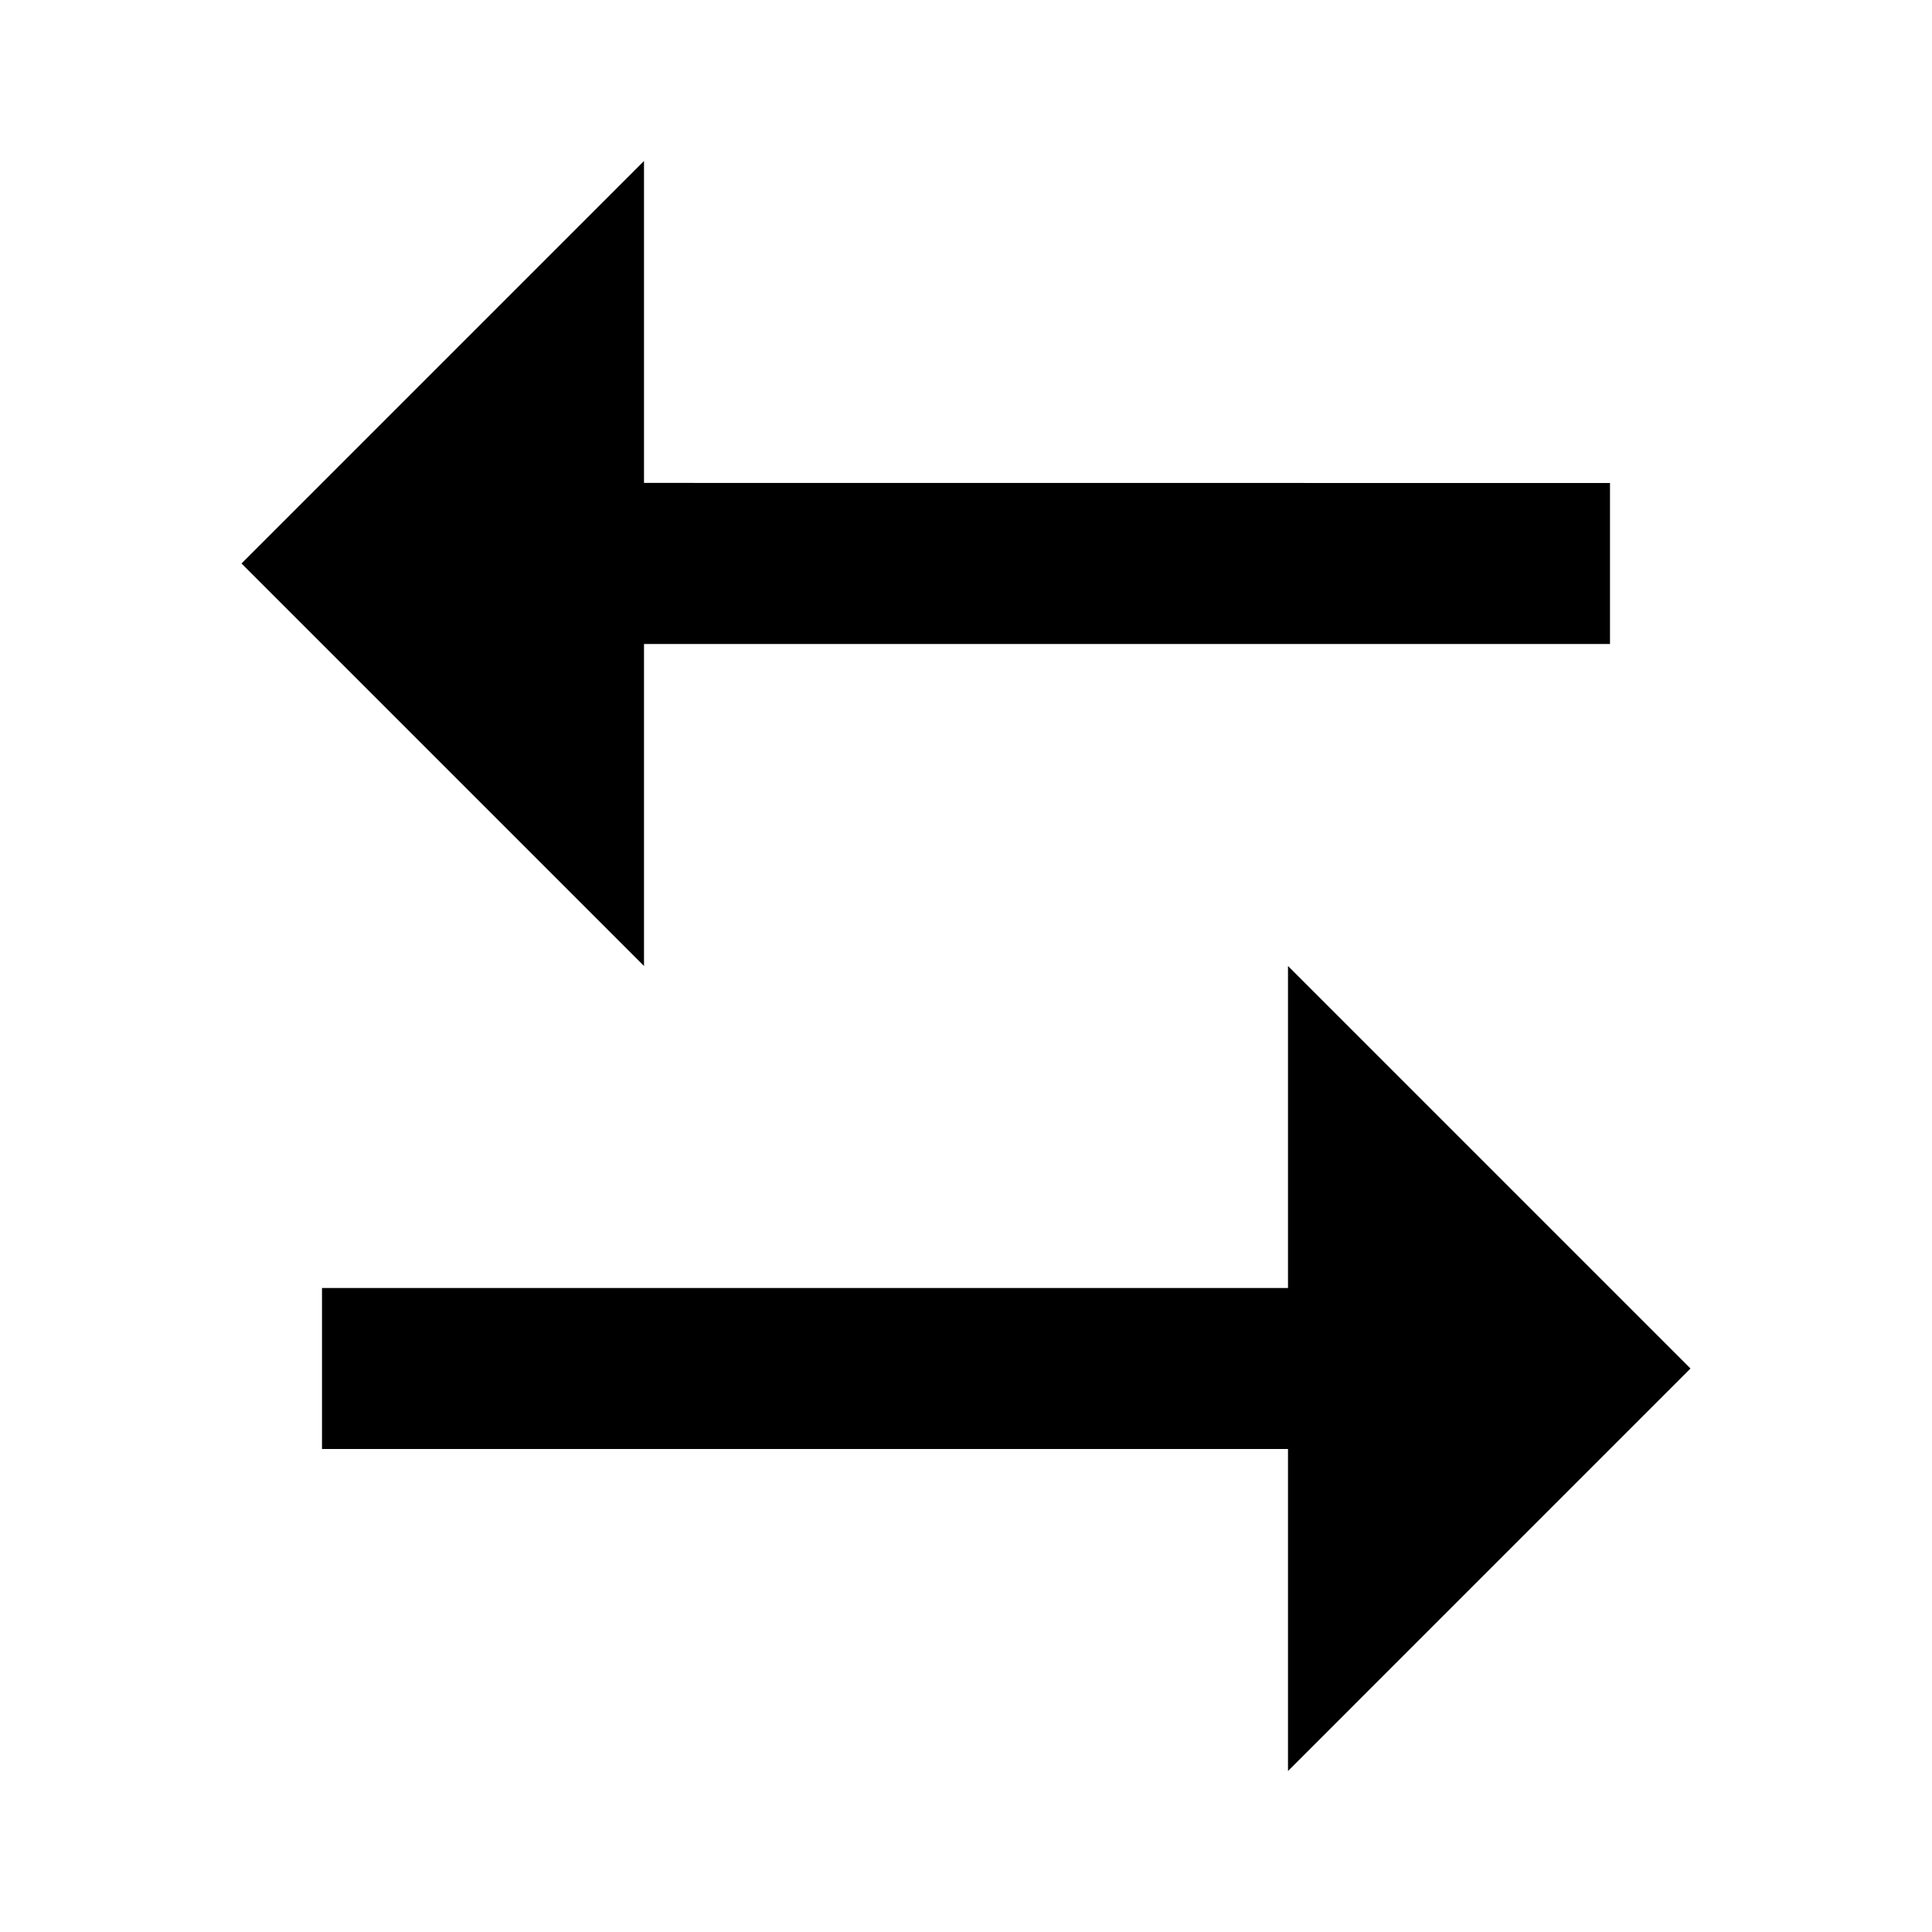
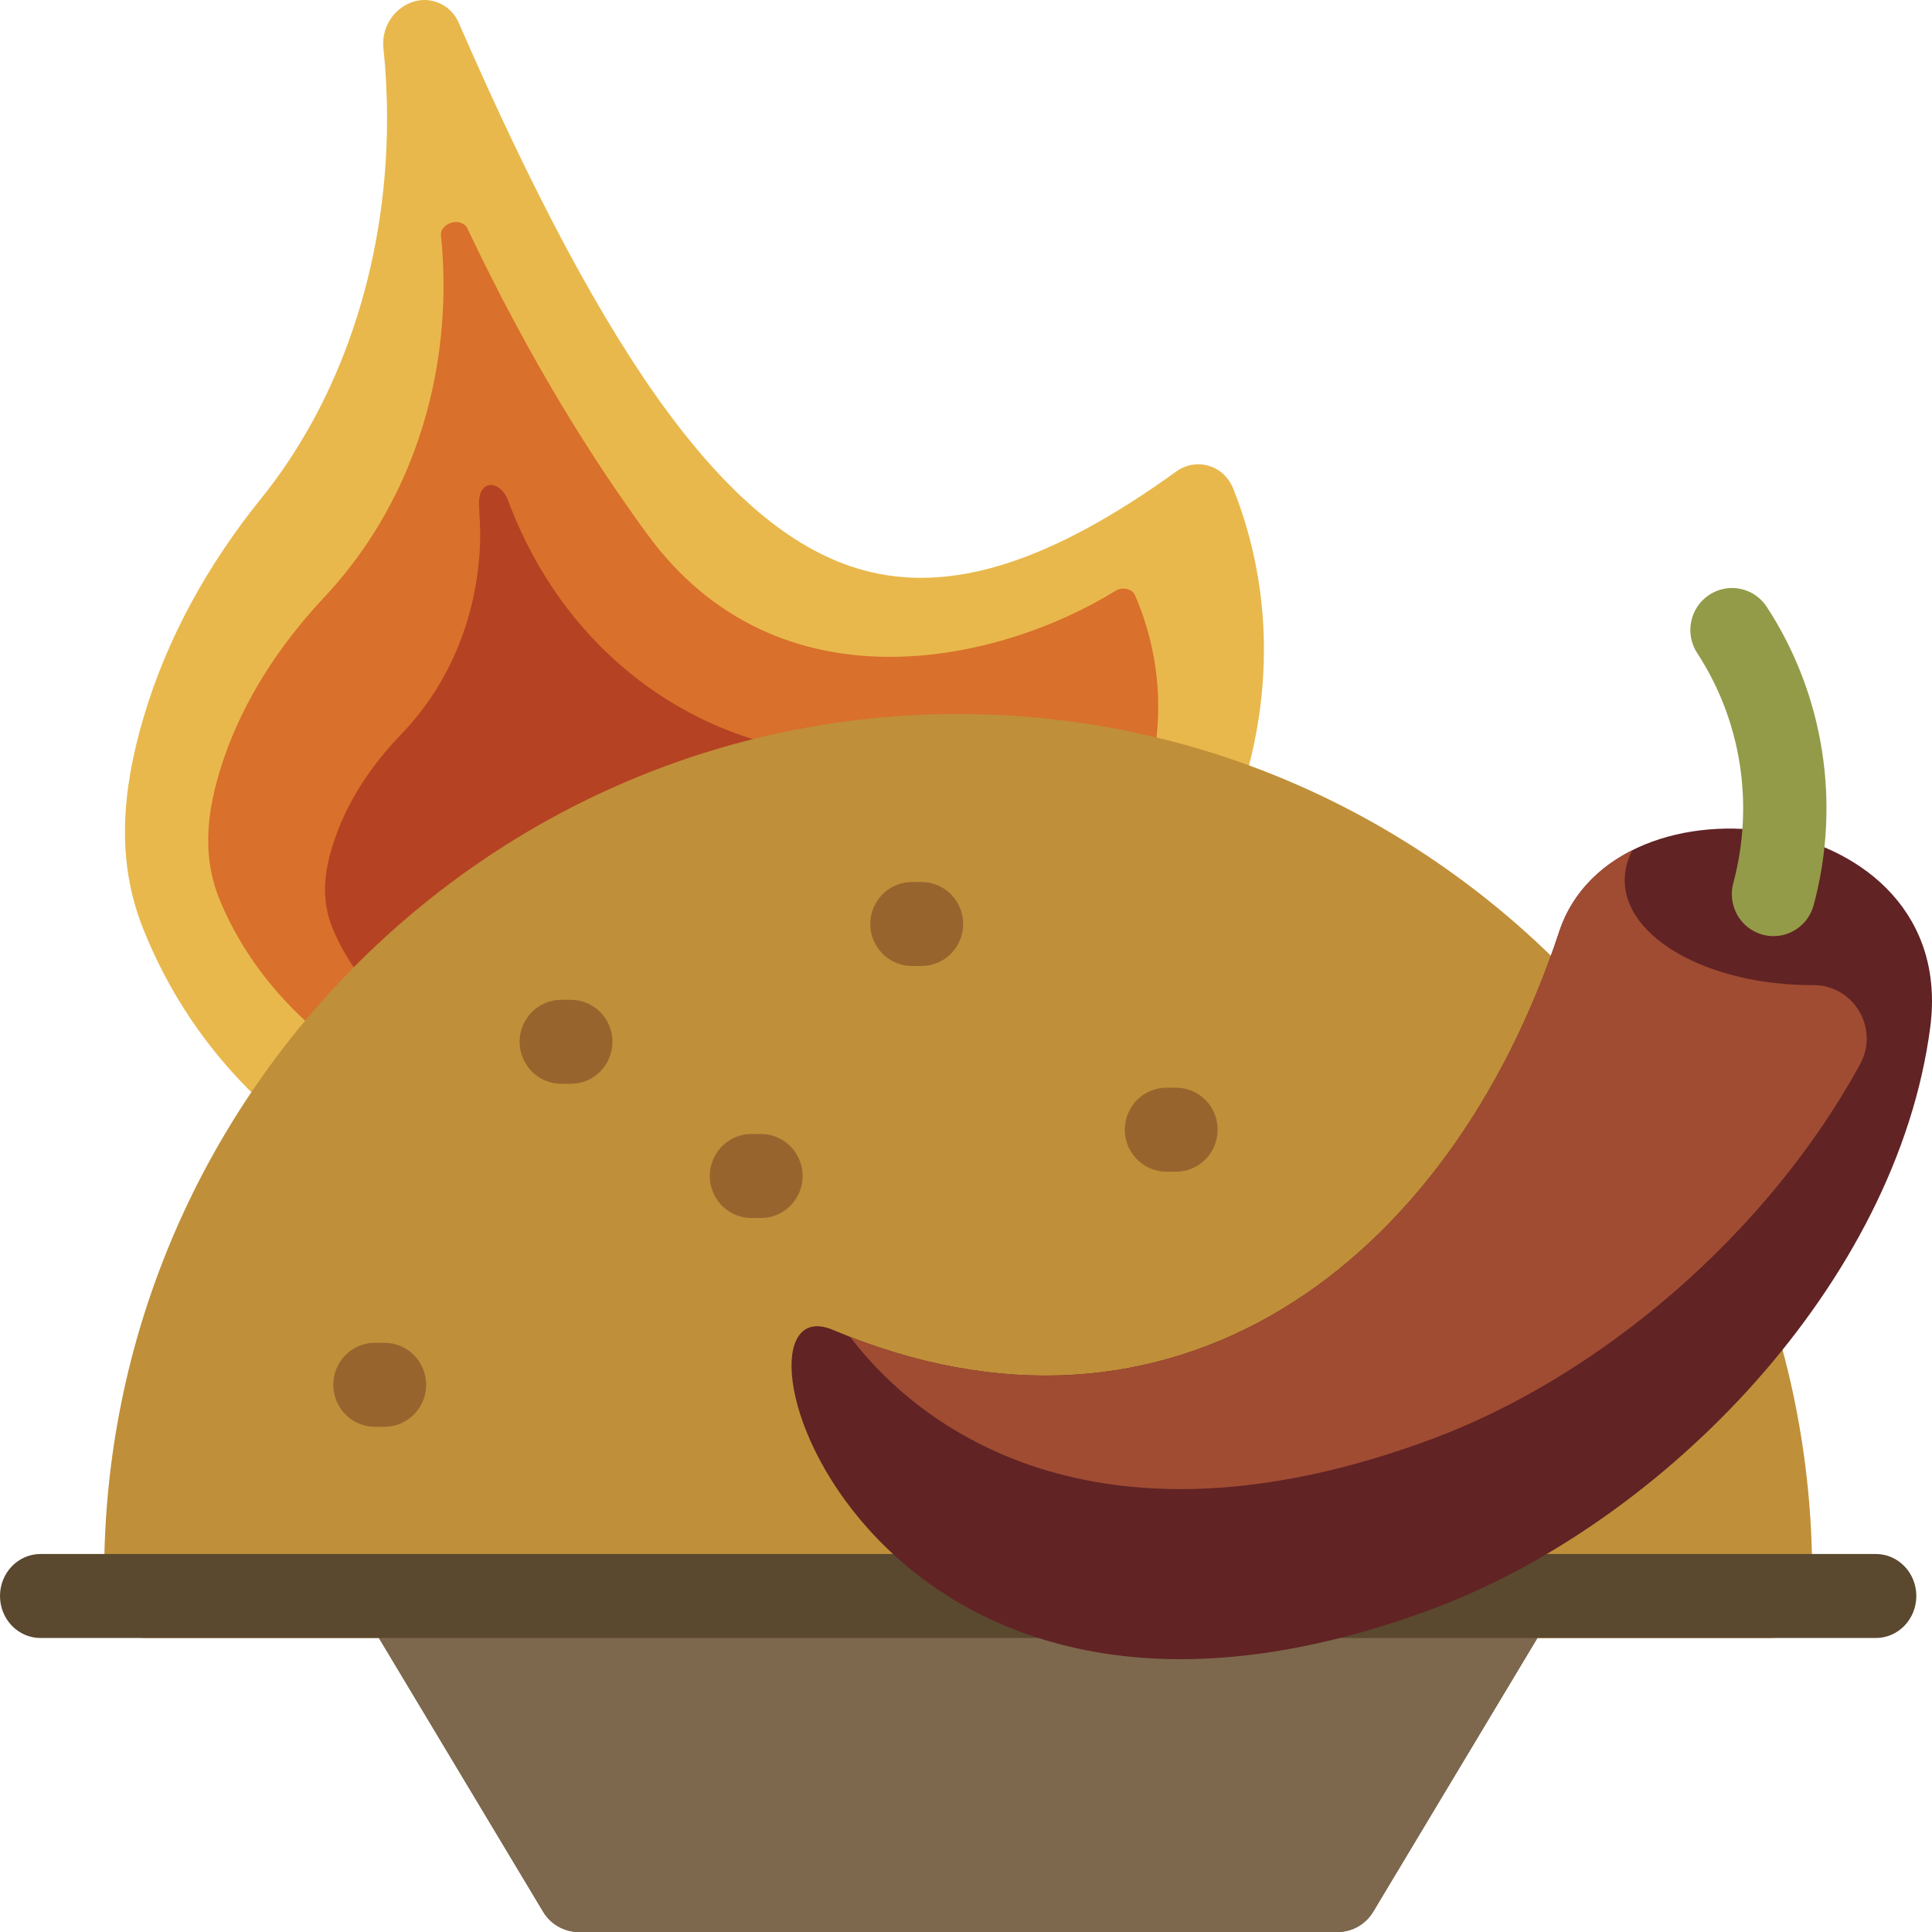
- <svg xmlns="http://www.w3.org/2000/svg" width="24px" height="24px" viewBox="0 0 24 24">
+ <svg xmlns="http://www.w3.org/2000/svg" version="1.1" id="Layer_1" x="0px" y="0px" viewBox="0 0 512.001 512.001" style="enable-background:new 0 0 512.001 512.001;" xml:space="preserve">
+   <path style="fill:#E9B84C;" d="M331.48,200.914l-20.046,82.694c-1.074,4.433-4.991,7.569-9.517,7.621l-226.687,2.612  c-0.038,0-0.076,0-0.114,0c-2.54,0-4.984-0.983-6.827-2.749c-13.364-12.8-23.581-27.942-30.368-45.005  c-7.109-17.873-5.667-36.237,0.049-55.71c6.281-21.403,17.292-41.013,31.27-58.321c20.55-25.445,33.335-61.149,33.335-100.689  c0-6.315-0.329-12.532-0.963-18.625c-0.539-5.177,2.376-10.084,7.168-12.021l0,0c4.966-2.01,10.617,0.322,12.768,5.261  c20.085,46.157,38.186,79.886,55.339,103.118c17.253,23.368,34.173,37.091,51.724,41.955c23.12,6.407,49.548-1.9,83.172-26.145  c3.075-2.218,7.199-2.512,10.618-0.589c2.039,1.146,3.576,3.042,4.442,5.229c0.354,0.894,0.696,1.789,1.028,2.686  C335.876,153.887,337.125,177.635,331.48,200.914z" />
+   <path style="fill:#D9702B;" d="M86.007,158.192c19.909-21.24,31.104-49.944,31.524-80.826c0.069-5-0.157-10.045-0.67-14.998  c-0.145-1.394,0.916-2.726,2.64-3.317c0.443-0.151,0.887-0.219,1.316-0.219c1.362,0,2.556,0.687,2.967,1.554  c17.161,36.163,33.713,61.962,47.712,81.135c34.825,47.697,93.377,34.101,124.209,15.003c1.099-0.681,2.639-0.726,3.829-0.111  c0.562,0.289,1.007,0.765,1.253,1.336c0.279,0.65,0.551,1.301,0.813,1.953c6.259,15.586,7.031,32.617,2.235,49.249l-18.283,63.393  c-0.244,0.844-1.381,1.739-3.012,1.739c-0.004,0-0.01,0-0.016,0l-197.038-0.711c-0.906-0.012-1.77-0.319-2.369-0.841  c-10.849-9.461-19.081-20.568-24.469-33.012c-4.866-11.245-4.627-23.214,0.777-38.807C64.591,185.805,73.534,171.5,86.007,158.192z" />
+   <path style="fill:#B54222;" d="M106.403,194.509c12.895-13.367,20.299-31.575,20.848-51.272c0.089-3.189-0.2-6.399-0.292-9.574  c-0.197-6.913,5.668-6.357,7.6-1.2c23.397,62.439,85.794,74.824,105.639,62.926c0.707-0.424,1.69-0.439,2.444-0.036  c0.356,0.189,0.636,0.498,0.787,0.864c0.173,0.417,0.339,0.835,0.501,1.253c3.851,10.002,4.188,20.873,0.976,31.439l-12.242,40.273  c-0.164,0.536-0.897,1.096-1.938,1.081c-0.003,0-0.007,0-0.01,0l-125.697-2.28c-0.578-0.017-1.125-0.22-1.503-0.559  c-6.835-6.136-11.985-13.299-15.309-21.287c-3.002-7.219-2.74-14.852,0.849-24.751C92.488,211.926,98.325,202.882,106.403,194.509z" />
+   <path style="fill:#C08F39;" d="M480.245,417.392c0,1.955-0.025,3.903-0.073,5.846c-0.151,6.036-5.048,10.85-11.036,10.85H38.711  c-5.988,0-10.886-4.814-11.036-10.85c-0.049-1.942-0.073-3.891-0.073-5.846c0-125.815,101.528-228.174,226.322-228.174  S480.245,291.577,480.245,417.392z" />
+   <path style="fill:#98642E;" d="M244.208,256.001h-2.529c-6.097,0-11.04-4.983-11.04-11.13c0-6.147,4.943-11.13,11.04-11.13h2.529  c6.097,0,11.04,4.983,11.04,11.13C255.248,251.018,250.305,256.001,244.208,256.001z M162.311,276.089  c0-6.147-4.943-11.13-11.04-11.13h-2.529c-6.097,0-11.04,4.983-11.04,11.13c0,6.147,4.943,11.13,11.04,11.13h2.529  C157.369,287.22,162.311,282.236,162.311,276.089z M212.702,311.653c0-6.147-4.943-11.13-11.04-11.13h-2.529  c-6.097,0-11.04,4.983-11.04,11.13c0,6.147,4.943,11.13,11.04,11.13h2.529C207.759,322.784,212.702,317.8,212.702,311.653z   M322.693,299.38c0-6.147-4.943-11.13-11.04-11.13h-2.529c-6.097,0-11.04,4.983-11.04,11.13s4.943,11.13,11.04,11.13h2.529  C317.75,310.51,322.693,305.527,322.693,299.38z M112.931,366.986c0-6.147-4.943-11.13-11.04-11.13h-2.529  c-6.097,0-11.04,4.983-11.04,11.13c0,6.147,4.943,11.13,11.04,11.13h2.529C107.988,378.116,112.931,373.133,112.931,366.986z" />
+   <path style="fill:#5A482F;" d="M507.846,422.957c0,6.147-4.799,11.13-10.72,11.13h-89.701l-43.522,72.544  c-2,3.334-5.583,5.369-9.446,5.369H153.39c-3.864,0-7.446-2.037-9.446-5.369l-43.522-72.544H10.72c-5.92,0-10.72-4.983-10.72-11.13  s4.799-11.13,10.72-11.13h486.407C503.046,411.827,507.846,416.81,507.846,422.957z" />
+   <path style="fill:#7D684D;" d="M100.422,434.088h307.004l-43.522,72.544c-2,3.334-5.583,5.369-9.446,5.369H153.39  c-3.864,0-7.446-2.037-9.446-5.369L100.422,434.088z" />
+   <path style="fill:#612324;" d="M220.705,352.426c89.718,37.855,163.418-17.292,192.489-105.488  c14.637-44.404,106.037-33.88,98.349,25.237c-8.764,67.366-70.172,131.365-132.476,154.41  C226.646,482.967,187.588,338.452,220.705,352.426L220.705,352.426z" />
+   <path style="fill:#939B48;" d="M480.646,239.865c-1.333,4.957-5.787,8.22-10.648,8.22c-0.956,0-1.928-0.126-2.896-0.391  c-5.885-1.608-9.362-7.722-7.766-13.656c5.61-20.855,2.127-43.074-9.557-60.957c-3.354-5.133-1.945-12.036,3.148-15.418  c5.092-3.383,11.94-1.961,15.293,3.173C483.382,184.048,487.912,212.853,480.646,239.865z" />
+   <path style="fill:#A04C33;" d="M480.503,261.061c10.783-0.031,17.629,11.487,12.425,21.008  c-24.613,45.025-69.002,82.849-113.861,99.443c-81.78,30.25-130.922,2.667-153.795-27.238  c87.647,34.115,159.347-20.64,187.922-107.335c3.281-9.953,10.423-17.141,19.436-21.645c-1.337,2.518-2.065,5.181-2.065,7.943  c0,15.368,22.243,27.826,49.681,27.826C480.331,261.061,480.417,261.061,480.503,261.061z" />
  <g>
-     <path fill="none" d="M0 0h24v24H0z" />
-     <path d="M16 16v-4l5 5-5 5v-4H4v-2h12zM8 2v3.999L20 6v2H8v4L3 7l5-5z" />
-   </g>
+ </g>
+   <g>
+ </g>
+   <g>
+ </g>
+   <g>
+ </g>
+   <g>
+ </g>
+   <g>
+ </g>
+   <g>
+ </g>
+   <g>
+ </g>
+   <g>
+ </g>
+   <g>
+ </g>
+   <g>
+ </g>
+   <g>
+ </g>
+   <g>
+ </g>
+   <g>
+ </g>
+   <g>
+ </g>
</svg>
